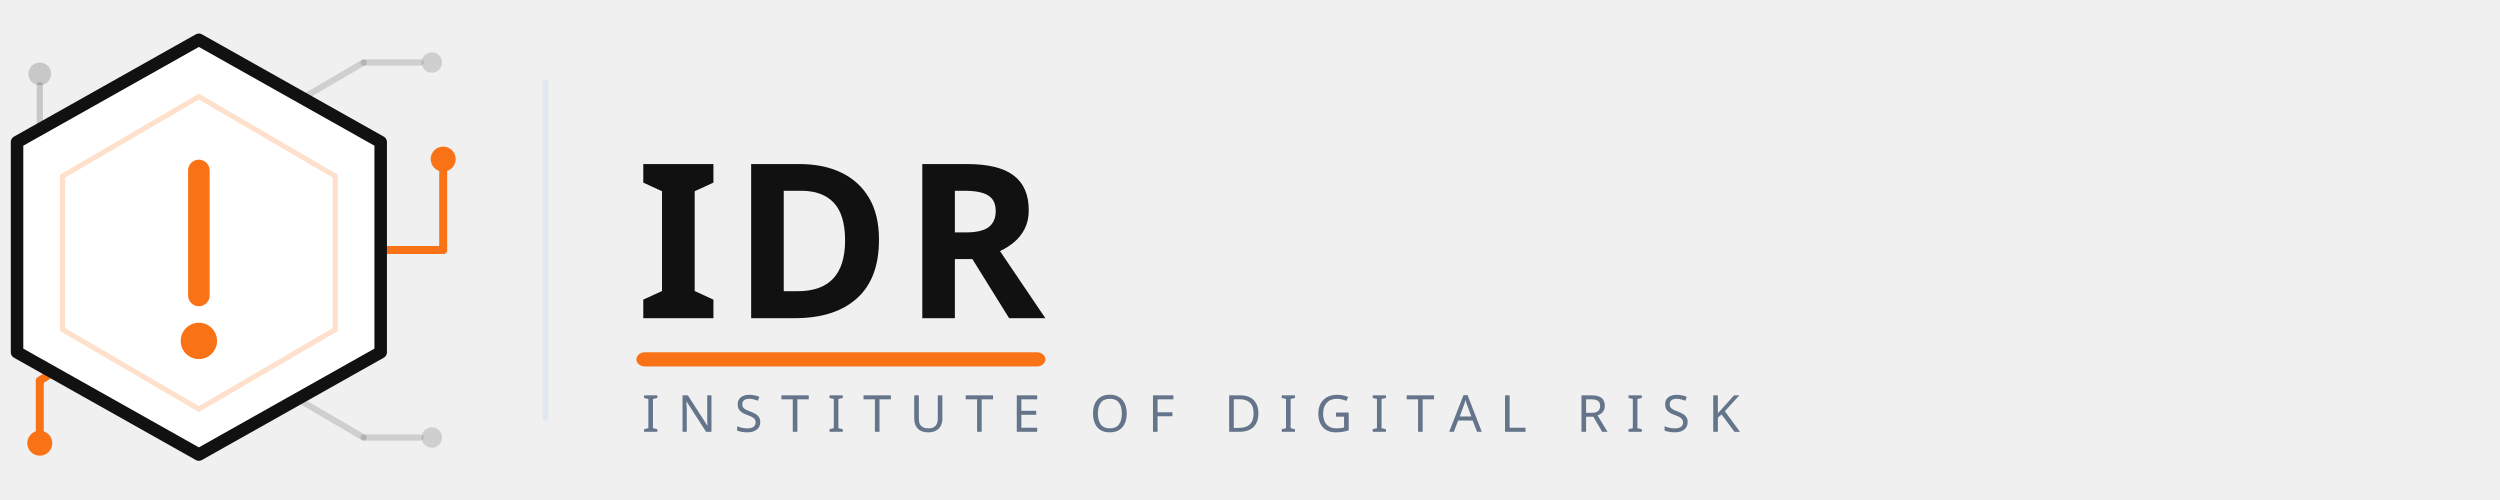
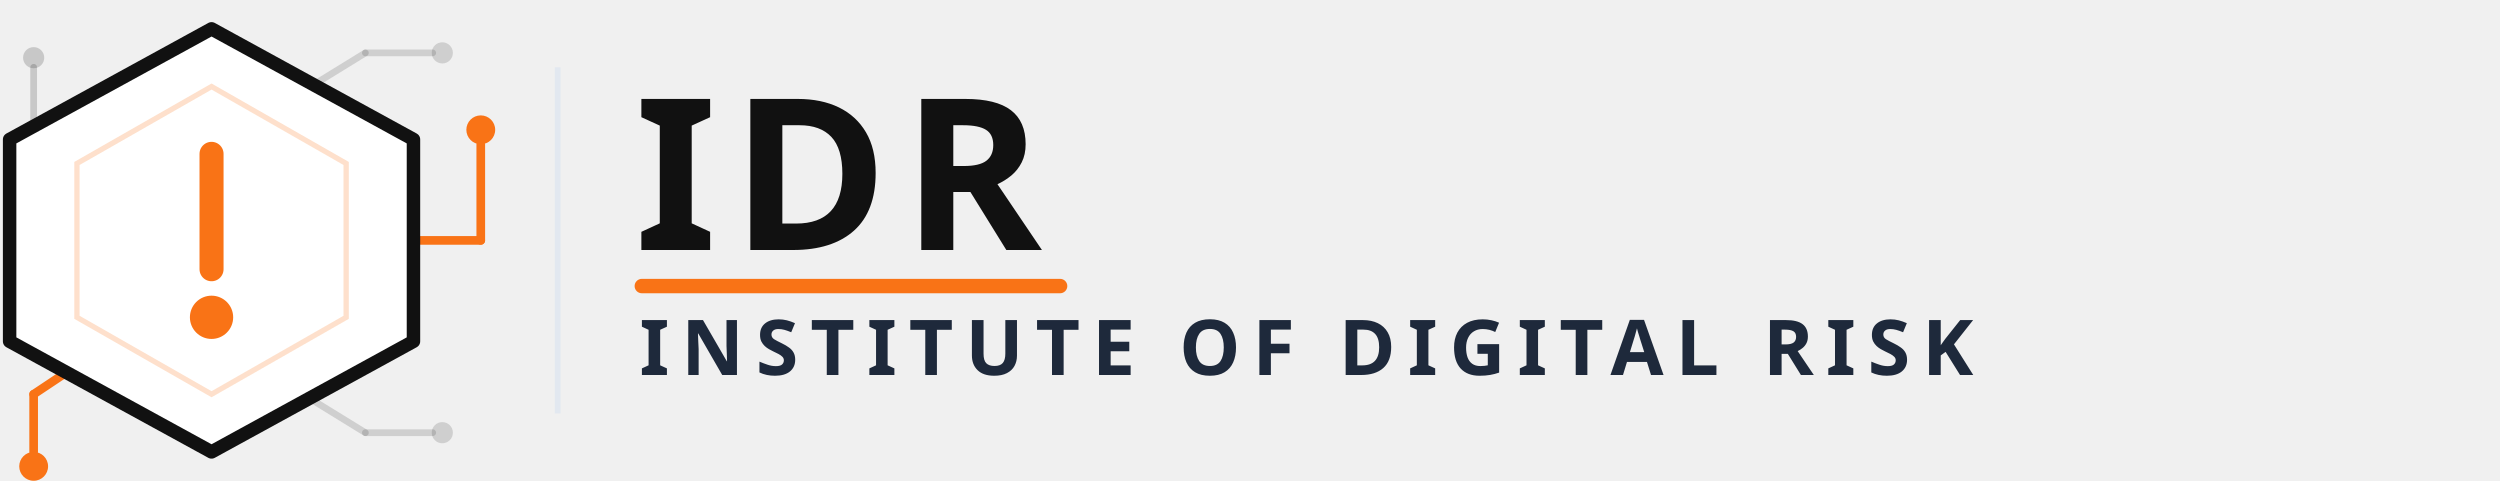
- <svg xmlns="http://www.w3.org/2000/svg" viewBox="0 0 440 88" width="440" height="88" role="img" aria-label="Institute of Digital Risk — IDR">
-   <line x1="18" y1="28" x2="7" y2="28" stroke="#111111" stroke-width="1.1" stroke-linecap="round" opacity="0.18" />
-   <line x1="7" y1="28" x2="7" y2="15" stroke="#111111" stroke-width="1.1" stroke-linecap="round" opacity="0.18" />
-   <circle cx="7" cy="13" r="2" fill="#111111" opacity="0.18" />
-   <line x1="52" y1="18" x2="64" y2="11" stroke="#111111" stroke-width="1.1" stroke-linecap="round" opacity="0.15" />
-   <line x1="64" y1="11" x2="74" y2="11" stroke="#111111" stroke-width="1.1" stroke-linecap="round" opacity="0.15" />
-   <circle cx="76" cy="11" r="1.8" fill="#111111" opacity="0.15" />
-   <line x1="67" y1="44" x2="78" y2="44" stroke="#F97316" stroke-width="1.4" stroke-linecap="round" />
-   <line x1="78" y1="44" x2="78" y2="30" stroke="#F97316" stroke-width="1.4" stroke-linecap="round" />
-   <circle cx="78" cy="28" r="2.2" fill="#F97316" />
-   <line x1="18" y1="60" x2="7" y2="67" stroke="#F97316" stroke-width="1.4" stroke-linecap="round" />
-   <line x1="7" y1="67" x2="7" y2="76" stroke="#F97316" stroke-width="1.4" stroke-linecap="round" />
-   <circle cx="7" cy="78" r="2.2" fill="#F97316" />
-   <line x1="52" y1="70" x2="64" y2="77" stroke="#111111" stroke-width="1.1" stroke-linecap="round" opacity="0.15" />
-   <line x1="64" y1="77" x2="74" y2="77" stroke="#111111" stroke-width="1.1" stroke-linecap="round" opacity="0.15" />
-   <circle cx="76" cy="77" r="1.8" fill="#111111" opacity="0.15" />
-   <polygon points="35,7 67,25 67,62 35,80 3,62 3,25" fill="#FFFFFF" stroke="#111111" stroke-width="2.2" stroke-linejoin="round" />
-   <polygon points="35,17 59,31 59,58 35,72 11,58 11,31" fill="none" stroke="#F97316" stroke-width="0.9" opacity="0.22" />
-   <line x1="35" y1="30" x2="35" y2="52" stroke="#F97316" stroke-width="3.8" stroke-linecap="round" />
-   <circle cx="35" cy="60" r="3.2" fill="#F97316" />
-   <line x1="96" y1="14" x2="96" y2="74" stroke="#E2E8F0" stroke-width="1" />
-   <text x="112" y="56" font-family="'DM Sans', system-ui, sans-serif" font-weight="800" font-size="38" fill="#111111" letter-spacing="2">IDR</text>
-   <rect x="112" y="62" width="72" height="2.5" rx="1.5" fill="#F97316" />
-   <text x="113" y="76" font-family="'DM Sans', system-ui, sans-serif" font-weight="500" font-size="9" fill="#64748B" letter-spacing="3.2">INSTITUTE OF DIGITAL RISK</text>
+ <svg xmlns="http://www.w3.org/2000/svg" viewBox="0 0 520 100" width="520" height="100" role="img" aria-label="Institute of Digital Risk — IDR">
+   <line x1="22" y1="30" x2="7" y2="30" stroke="#111111" stroke-width="1.4" stroke-linecap="round" opacity="0.18" />
+   <line x1="7" y1="30" x2="7" y2="14" stroke="#111111" stroke-width="1.4" stroke-linecap="round" opacity="0.18" />
+   <circle cx="7" cy="12" r="2.2" fill="#111111" opacity="0.18" />
+   <line x1="63" y1="19" x2="76" y2="11" stroke="#111111" stroke-width="1.4" stroke-linecap="round" opacity="0.15" />
+   <line x1="76" y1="11" x2="90" y2="11" stroke="#111111" stroke-width="1.4" stroke-linecap="round" opacity="0.15" />
+   <circle cx="92" cy="11" r="2.2" fill="#111111" opacity="0.15" />
+   <line x1="86" y1="50" x2="100" y2="50" stroke="#F97316" stroke-width="1.8" stroke-linecap="round" />
+   <line x1="100" y1="50" x2="100" y2="30" stroke="#F97316" stroke-width="1.8" stroke-linecap="round" />
+   <circle cx="100" cy="27" r="3" fill="#F97316" />
+   <line x1="22" y1="72" x2="7" y2="82" stroke="#F97316" stroke-width="1.8" stroke-linecap="round" />
+   <line x1="7" y1="82" x2="7" y2="94" stroke="#F97316" stroke-width="1.8" stroke-linecap="round" />
+   <circle cx="7" cy="97" r="3" fill="#F97316" />
+   <line x1="63" y1="82" x2="76" y2="90" stroke="#111111" stroke-width="1.4" stroke-linecap="round" opacity="0.15" />
+   <line x1="76" y1="90" x2="90" y2="90" stroke="#111111" stroke-width="1.4" stroke-linecap="round" opacity="0.15" />
+   <circle cx="92" cy="90" r="2.2" fill="#111111" opacity="0.15" />
+   <polygon points="44,6 86,29 86,71 44,94 2,71 2,29" fill="#FFFFFF" stroke="#111111" stroke-width="2.8" stroke-linejoin="round" />
+   <polygon points="44,18 72,34 72,66 44,82 16,66 16,34" fill="none" stroke="#F97316" stroke-width="1.1" opacity="0.22" />
+   <line x1="44" y1="32" x2="44" y2="56" stroke="#F97316" stroke-width="5" stroke-linecap="round" />
+   <circle cx="44" cy="66" r="4.5" fill="#F97316" />
+   <line x1="116" y1="14" x2="116" y2="86" stroke="#E2E8F0" stroke-width="1.2" />
+   <text x="132" y="52" font-family="'DM Sans', system-ui, sans-serif" font-weight="800" font-size="44" fill="#111111" letter-spacing="3">IDR</text>
+   <rect x="132" y="58" width="90" height="3" rx="1.5" fill="#F97316" />
+   <text x="133" y="78" font-family="'DM Sans', system-ui, sans-serif" font-weight="600" font-size="16" fill="#1e293b" letter-spacing="2.5">INSTITUTE OF DIGITAL RISK</text>
</svg>
